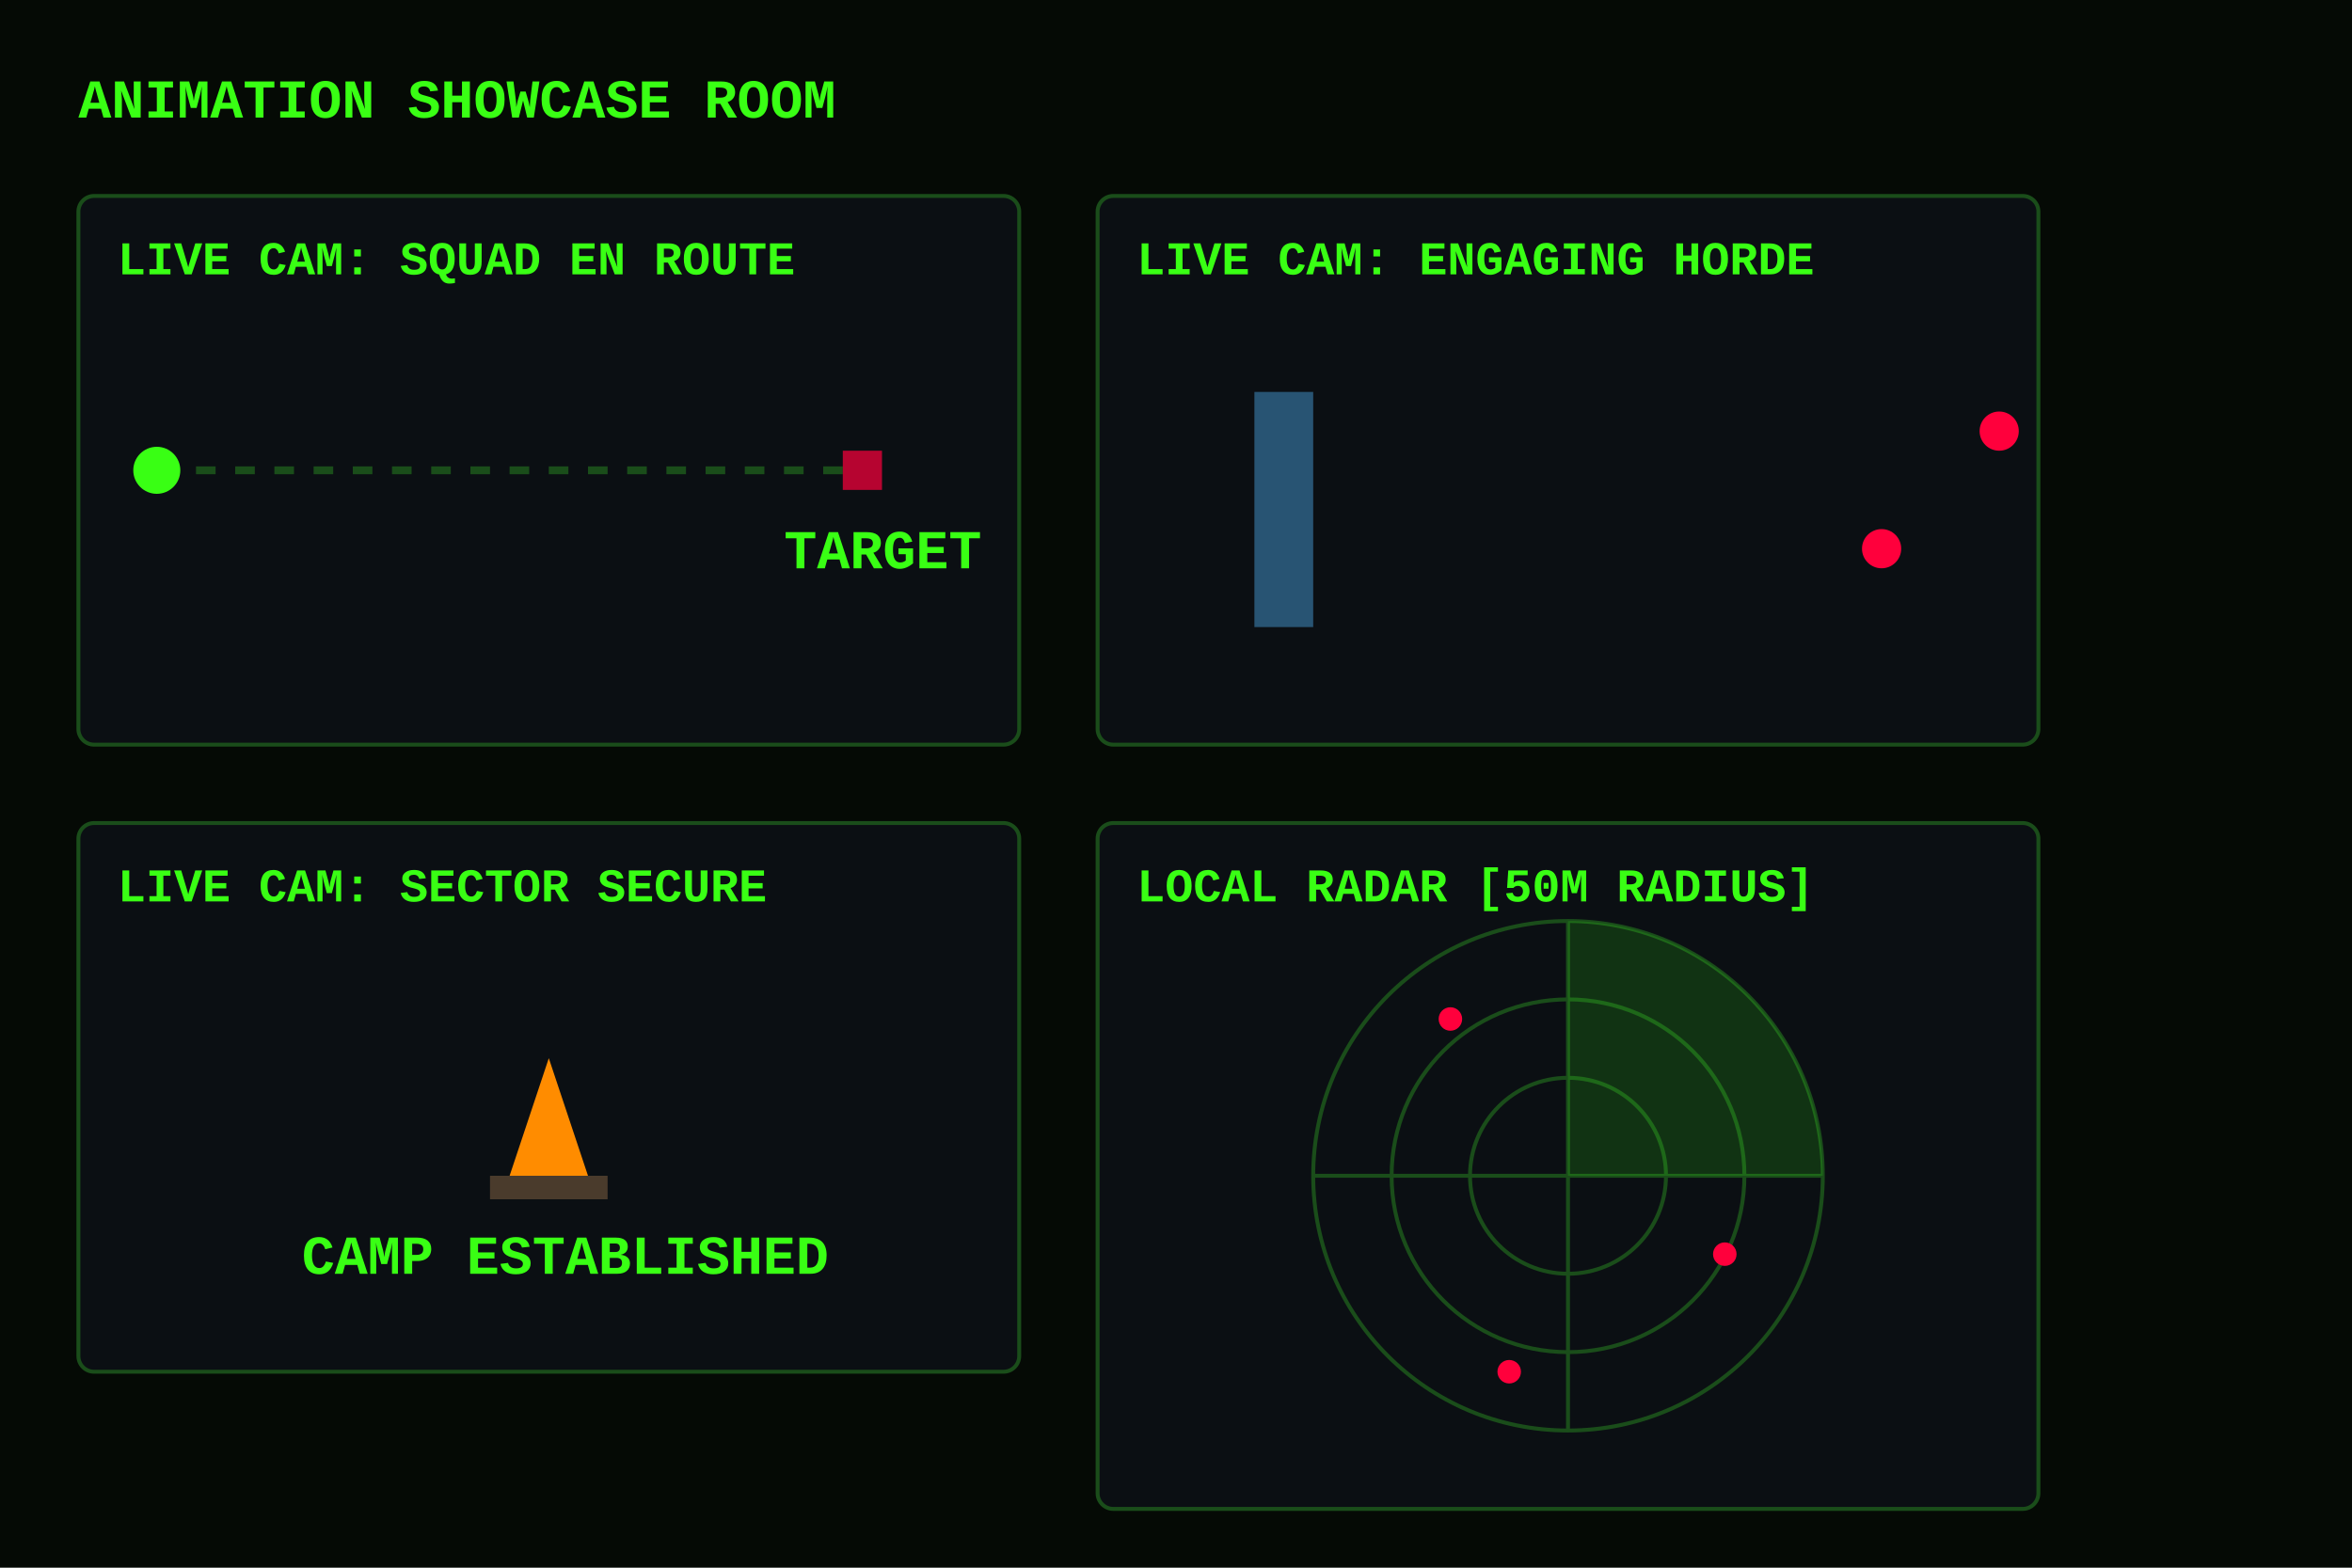
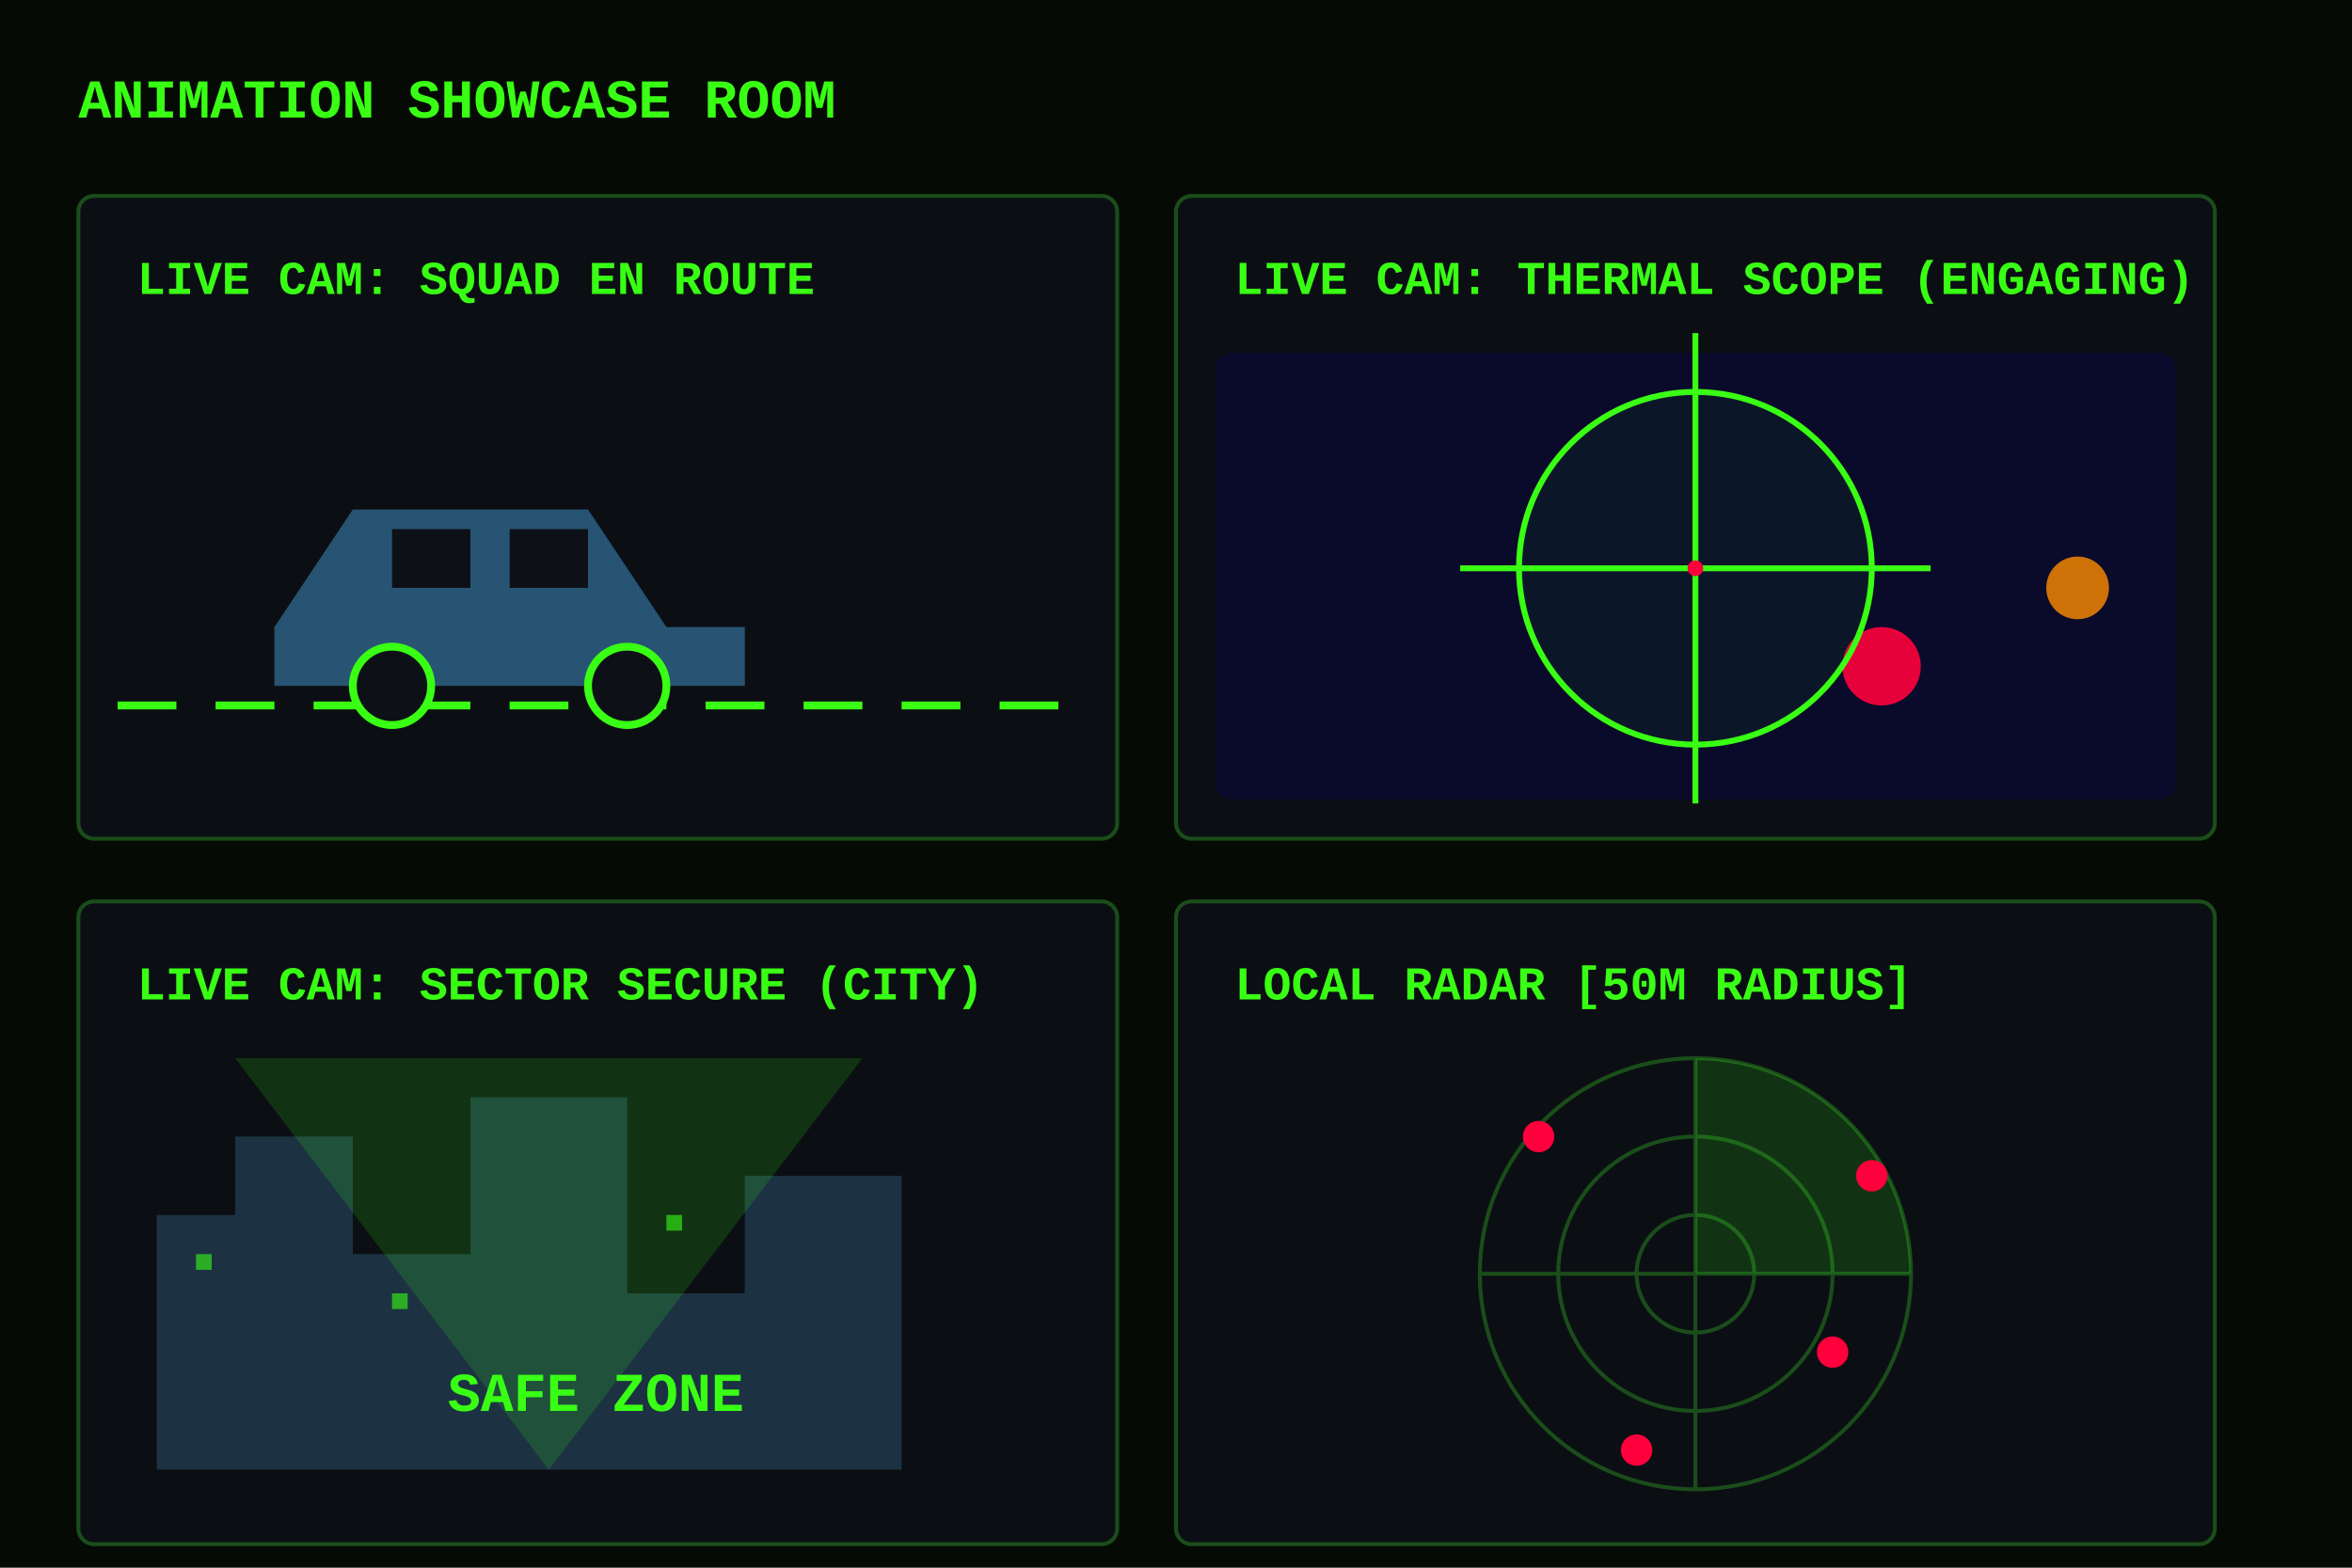
<svg xmlns="http://www.w3.org/2000/svg" width="600" height="400">
  <style>
        .bg { fill: #050a05; }
        .text-neon { fill: #39ff14; font-family: 'Courier New', Courier, monospace; font-weight: bold; font-size: 14px;}
        .text-medal { font-size: 12px; }
        .intel-panel { fill: rgba(13, 17, 23, 0.8); stroke: #1a4d1a; stroke-width: 1; rx: 4; ry: 4; }
    </style>
  <rect width="100%" height="100%" class="bg" />
  <text x="20" y="30" class="text-neon">ANIMATION SHOWCASE ROOM</text>
-   <rect x="20" y="50" width="240" height="140" class="intel-panel" />
-   <text x="30" y="70" class="text-neon text-medal">LIVE CAM: SQUAD EN ROUTE</text>
-   <line x1="40" y1="120" x2="220" y2="120" stroke="#1a4d1a" stroke-dasharray="5,5" stroke-width="2" />
-   <circle cx="40" cy="120" r="6" fill="#39ff14">
-     <animate attributeName="cx" values="40;220;40" dur="6s" repeatCount="indefinite" />
+   <rect x="20" y="50" width="265" height="164" class="intel-panel" />
+   <text x="35" y="75" class="text-neon text-medal">LIVE CAM: SQUAD EN ROUTE</text>
+   <line x1="30" y1="180" x2="275" y2="180" stroke="#39ff14" stroke-dasharray="15, 10" stroke-width="2">
+     <animate attributeName="stroke-dashoffset" from="25" to="0" dur="0.4s" repeatCount="indefinite" />
+   </line>
+   <g>
+     <animate attributeName="transform" type="translate" values="0,0; 0,2; 0,0" dur="0.2s" repeatCount="indefinite" />
+     <path d="M 70 160 L 90 130 L 150 130 L 170 160 L 190 160 L 190 175 L 70 175 Z" fill="#285473" />
+     <rect x="100" y="135" width="20" height="15" fill="#0d1117" />
+     <rect x="130" y="135" width="20" height="15" fill="#0d1117" />
+     <circle cx="100" cy="175" r="10" fill="#0d1117" stroke="#39ff14" stroke-width="2" />
+     <circle cx="160" cy="175" r="10" fill="#0d1117" stroke="#39ff14" stroke-width="2" />
+   </g>
+   <rect x="300" y="50" width="265" height="164" class="intel-panel" />
+   <text x="315" y="75" class="text-neon text-medal">LIVE CAM: THERMAL SCOPE (ENGAGING)</text>
+   <rect x="310" y="90" width="245" height="114" fill="#0a0a2a" rx="4" ry="4" />
+   <circle cx="530" cy="150" r="8" fill="#ff8c00" opacity="0.8">
+     <animate attributeName="cx" values="550;340" dur="4s" repeatCount="indefinite" />
+     <animate attributeName="cy" values="150;145;150" dur="0.5s" repeatCount="indefinite" />
  </circle>
-   <rect x="215" y="115" width="10" height="10" fill="#ff003c" opacity="0.7" />
-   <text x="200" y="145" class="text-neon" font-size="10">TARGET</text>
-   <rect x="280" y="50" width="240" height="140" class="intel-panel" />
-   <text x="290" y="70" class="text-neon text-medal">LIVE CAM: ENGAGING HORDE</text>
-   <rect x="320" y="100" width="15" height="60" fill="#285473" />
-   <line x1="335" y1="110" x2="500" y2="110" stroke="#39ff14" stroke-width="2" opacity="0">
-     <animate attributeName="opacity" values="0;1;0;0" dur="0.2s" repeatCount="indefinite" />
-   </line>
-   <line x1="335" y1="140" x2="500" y2="140" stroke="#39ff14" stroke-width="2" opacity="0">
-     <animate attributeName="opacity" values="0;0;0;1;0" dur="0.35s" repeatCount="indefinite" />
-   </line>
-   <circle cx="510" cy="110" r="5" fill="#ff003c">
-     <animate attributeName="cx" values="510;340" dur="1.5s" repeatCount="indefinite" />
+   <circle cx="480" cy="170" r="10" fill="#ff003c" opacity="0.9">
+     <animate attributeName="cx" values="550;340" dur="5s" repeatCount="indefinite" />
+     <animate attributeName="cy" values="170;165;170" dur="0.7s" repeatCount="indefinite" />
  </circle>
-   <circle cx="480" cy="140" r="5" fill="#ff003c">
-     <animate attributeName="cx" values="480;340" dur="2.1s" repeatCount="indefinite" />
+   <g stroke="#39ff14" stroke-width="1.5">
+     <animate attributeName="transform" type="translate" values="0,0; -8,-8; 0,0; 0,0" dur="2.5s" keyTimes="0; 0.05; 0.15; 1" repeatCount="indefinite" />
+     <circle cx="432.5" cy="145" r="45" fill="rgba(57,255,20,0.05)" />
+     <line x1="372.5" y1="145" x2="492.5" y2="145" />
+     <line x1="432.5" y1="85" x2="432.5" y2="205" />
+     <circle cx="432.5" cy="145" r="2" fill="#ff003c" stroke="none">
+       <animate attributeName="opacity" values="1;0;1" dur="2.5s" repeatCount="indefinite" />
+     </circle>
+   </g>
+   <rect x="20" y="230" width="265" height="164" class="intel-panel" />
+   <text x="35" y="255" class="text-neon text-medal">LIVE CAM: SECTOR SECURE (CITY)</text>
+   <path d="M 40 375 L 40 310 L 60 310 L 60 290 L 90 290 L 90 320 L 120 320 L 120 280 L 160 280 L 160 330 L 190 330 L 190 300 L 230 300 L 230 375 Z" fill="#1c3242" />
+   <rect x="50" y="320" width="4" height="4" fill="#39ff14" opacity="0.6" />
+   <rect x="100" y="330" width="4" height="4" fill="#39ff14" opacity="0.6" />
+   <rect x="170" y="310" width="4" height="4" fill="#39ff14" opacity="0.6" />
+   <polygon points="140,375 60,270 220,270" fill="rgba(57, 255, 20, 0.15)">
+     <animate attributeName="points" values="140,375 60,270 220,270; 140,375 120,260 280,260; 140,375 60,270 220,270" dur="6s" repeatCount="indefinite" />
+   </polygon>
+   <text x="152" y="360" class="text-neon" font-size="12" text-anchor="middle">SAFE ZONE</text>
+   <rect x="300" y="230" width="265" height="164" class="intel-panel" />
+   <text x="315" y="255" class="text-neon text-medal">LOCAL RADAR [50M RADIUS]</text>
+   <circle cx="432.5" cy="325" r="55" stroke="#1a4d1a" stroke-width="1" fill="none" />
+   <circle cx="432.5" cy="325" r="35" stroke="#1a4d1a" stroke-width="1" fill="none" />
+   <circle cx="432.5" cy="325" r="15" stroke="#1a4d1a" stroke-width="1" fill="none" />
+   <line x1="432.5" y1="270" x2="432.5" y2="380" stroke="#1a4d1a" stroke-width="1" />
+   <line x1="377.5" y1="325" x2="487.5" y2="325" stroke="#1a4d1a" stroke-width="1" />
+   <g>
+     <path d="M 432.5 325 L 432.5 270 A 55 55 0 0 1 487.5 325 Z" fill="rgba(57, 255, 20, 0.15)" />
+     <animateTransform attributeName="transform" type="rotate" from="0 432.5 325" to="360 432.5 325" dur="3.5s" repeatCount="indefinite" />
+   </g>
+   <circle cx="392.5" cy="290" r="4" fill="#ff003c">
+     <animate attributeName="opacity" values="0;1;0" dur="3s" begin="0.0s" repeatCount="indefinite" />
  </circle>
-   <rect x="20" y="210" width="240" height="140" class="intel-panel" />
-   <text x="30" y="230" class="text-neon text-medal">LIVE CAM: SECTOR SECURE</text>
-   <text x="140" y="325" class="text-neon" font-size="14" text-anchor="middle">
-     <animate attributeName="opacity" values="1;0.3;1" dur="2s" repeatCount="indefinite" />
-             CAMP ESTABLISHED
-         </text>
-   <polygon points="130,300 140,270 150,300" fill="#ff8c00">
-     <animate attributeName="points" values="130,300 140,270 150,300; 130,300 140,285 150,300; 130,300 140,270 150,300" dur="0.6s" repeatCount="indefinite" />
-   </polygon>
-   <rect x="125" y="300" width="30" height="6" fill="#4a3b2c" />
-   <rect x="280" y="210" width="240" height="175" class="intel-panel" />
-   <text x="290" y="230" class="text-neon text-medal">LOCAL RADAR [50M RADIUS]</text>
-   <circle cx="400" cy="300" r="65" stroke="#1a4d1a" stroke-width="1" fill="none" />
-   <circle cx="400" cy="300" r="45" stroke="#1a4d1a" stroke-width="1" fill="none" />
-   <circle cx="400" cy="300" r="25" stroke="#1a4d1a" stroke-width="1" fill="none" />
-   <line x1="400" y1="235" x2="400" y2="365" stroke="#1a4d1a" stroke-width="1" />
-   <line x1="335" y1="300" x2="465" y2="300" stroke="#1a4d1a" stroke-width="1" />
-   <g>
-     <path d="M 400 300 L 400 235 A 65 65 0 0 1 465 300 Z" fill="rgba(57, 255, 20, 0.15)" />
-     <animateTransform attributeName="transform" type="rotate" from="0 400 300" to="360 400 300" dur="4s" repeatCount="indefinite" />
-   </g>
-   <circle cx="370" cy="260" r="3" fill="#ff003c">
-     <animate attributeName="opacity" values="0;1;0" dur="4s" begin="1s" repeatCount="indefinite" />
+   <circle cx="467.5" cy="345" r="4" fill="#ff003c">
+     <animate attributeName="opacity" values="0;1;0" dur="3s" begin="0.7s" repeatCount="indefinite" />
  </circle>
-   <circle cx="440" cy="320" r="3" fill="#ff003c">
-     <animate attributeName="opacity" values="0;1;0" dur="4s" begin="2.5s" repeatCount="indefinite" />
+   <circle cx="417.5" cy="370" r="4" fill="#ff003c">
+     <animate attributeName="opacity" values="0;1;0" dur="3s" begin="1.4s" repeatCount="indefinite" />
  </circle>
-   <circle cx="385" cy="350" r="3" fill="#ff003c">
-     <animate attributeName="opacity" values="0;1;0" dur="4s" begin="3.5s" repeatCount="indefinite" />
+   <circle cx="477.5" cy="300" r="4" fill="#ff003c">
+     <animate attributeName="opacity" values="0;1;0" dur="3s" begin="2.1s" repeatCount="indefinite" />
  </circle>
</svg>
